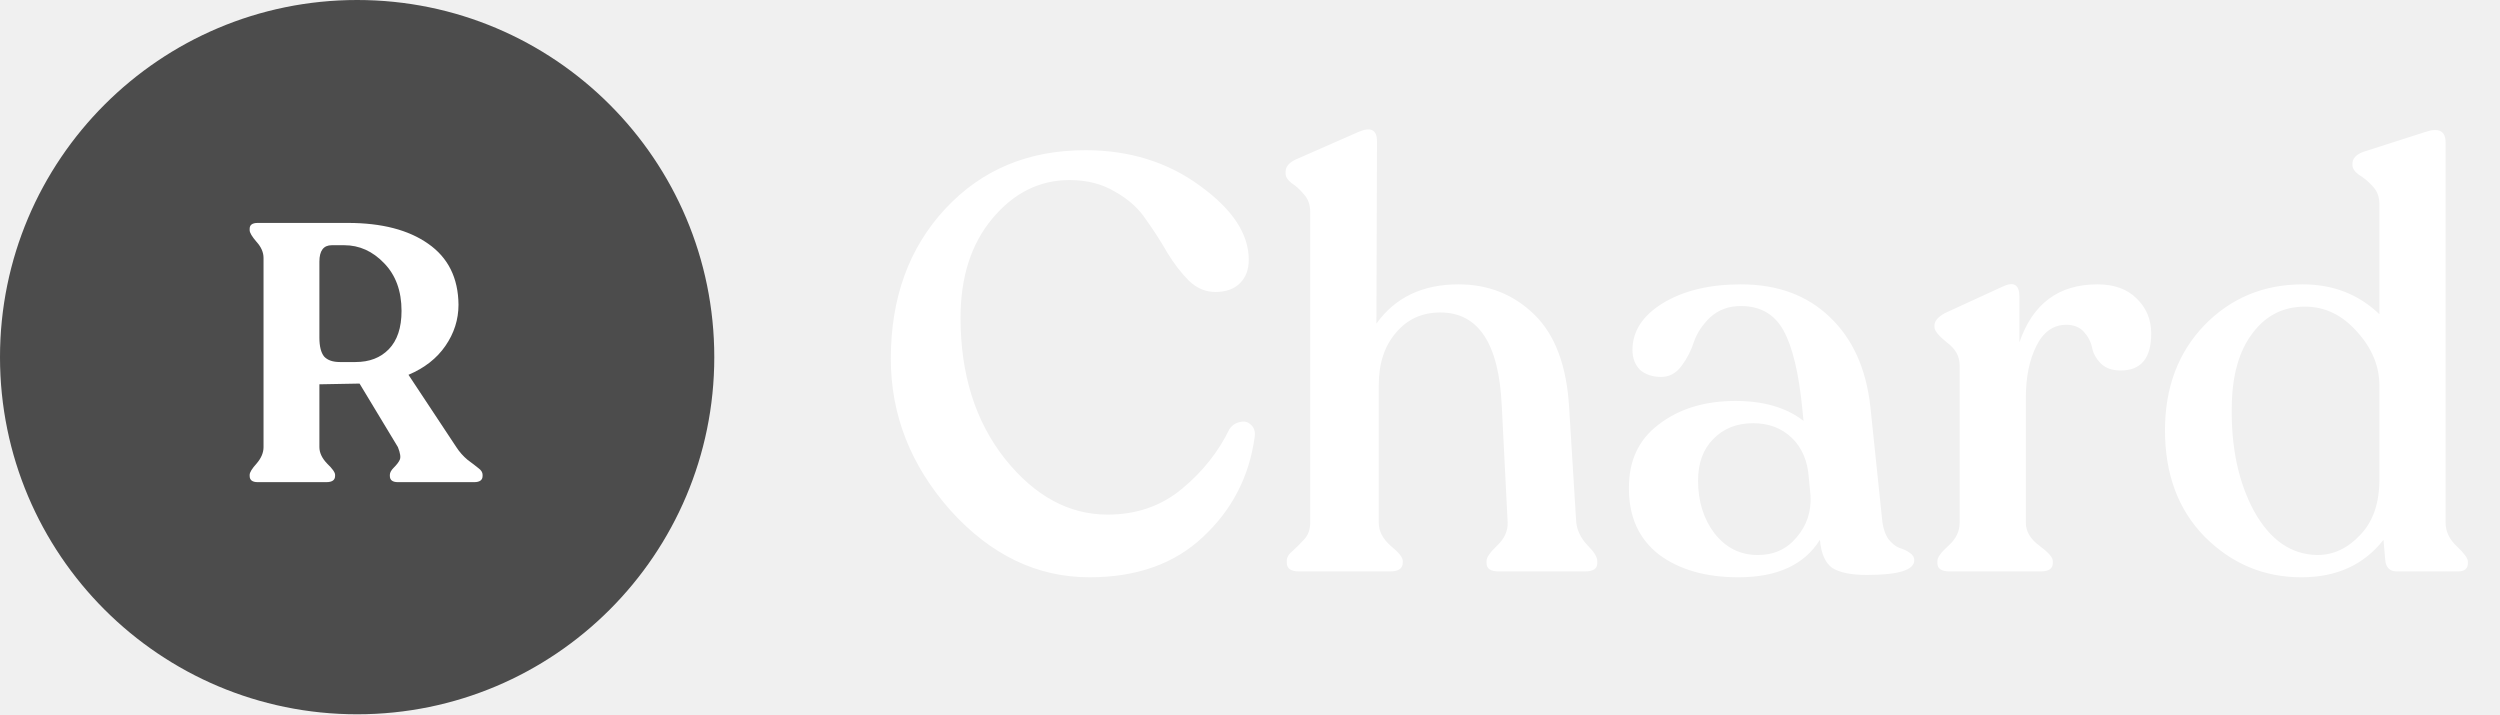
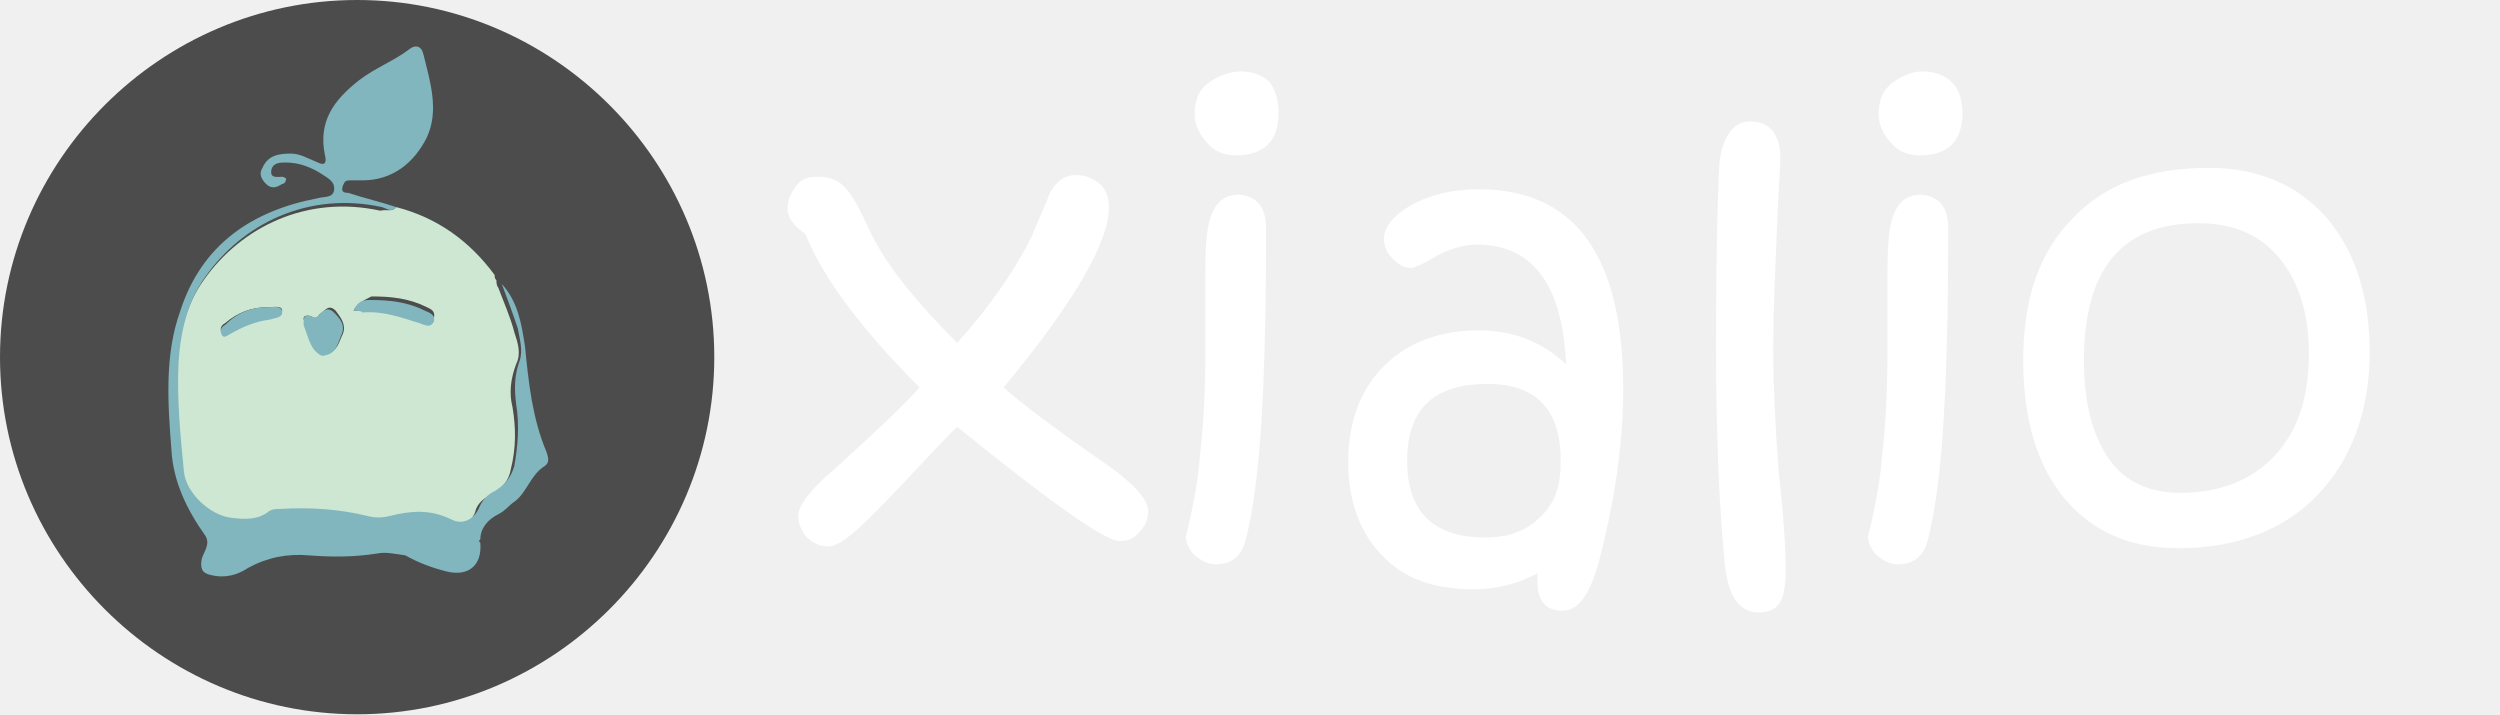
- <svg xmlns="http://www.w3.org/2000/svg" width="140" height="40" viewBox="0 0 140 40" fill="none">
-   <g clip-path="url(#clip0_15_4)">
-     <rect width="40" height="40" rx="20" fill="#4C4C4C" />
-     <path d="M25.553 25.037C25.73 25.31 25.941 25.548 26.187 25.753C26.446 25.944 26.65 26.1 26.8 26.223C26.95 26.332 27.025 26.455 27.025 26.591V26.652C27.025 26.884 26.868 27 26.555 27H22.282C21.982 27 21.832 26.884 21.832 26.652V26.591C21.832 26.468 21.907 26.332 22.057 26.182C22.22 26.019 22.329 25.876 22.384 25.753C22.452 25.617 22.418 25.378 22.282 25.037L20.135 21.48L17.886 21.521V25.037C17.886 25.351 18.029 25.657 18.316 25.957C18.615 26.244 18.765 26.455 18.765 26.591V26.652C18.765 26.884 18.602 27 18.275 27H14.431C14.131 27 13.981 26.884 13.981 26.652V26.591C13.981 26.455 14.111 26.244 14.37 25.957C14.629 25.657 14.758 25.351 14.758 25.037V14.447C14.758 14.134 14.629 13.834 14.37 13.548C14.111 13.248 13.981 13.03 13.981 12.893V12.812C13.981 12.594 14.131 12.484 14.431 12.484H19.481C21.375 12.484 22.875 12.873 23.979 13.65C25.096 14.427 25.662 15.565 25.676 17.064C25.676 17.895 25.43 18.666 24.94 19.374C24.462 20.069 23.774 20.608 22.875 20.989L25.553 25.037ZM19.031 20.274H19.91C20.687 20.274 21.307 20.035 21.771 19.558C22.248 19.068 22.486 18.352 22.486 17.412C22.486 16.294 22.159 15.401 21.505 14.733C20.864 14.066 20.122 13.732 19.276 13.732H18.581C18.118 13.732 17.886 14.038 17.886 14.652V18.904C17.886 19.395 17.975 19.749 18.152 19.967C18.343 20.172 18.636 20.274 19.031 20.274Z" fill="white" />
-     <path d="M61.008 32.328C58.077 32.328 55.485 31.081 53.232 28.588C51.001 26.073 49.886 23.24 49.886 20.091C49.886 16.679 50.903 13.879 52.937 11.692C54.971 9.505 57.585 8.411 60.778 8.411C63.25 8.411 65.393 9.078 67.208 10.412C69.024 11.725 69.931 13.103 69.931 14.546C69.931 15.093 69.767 15.53 69.439 15.858C69.111 16.187 68.652 16.351 68.061 16.351C67.515 16.351 67.022 16.143 66.585 15.727C66.148 15.29 65.743 14.765 65.371 14.152C65.021 13.54 64.627 12.928 64.19 12.315C63.775 11.681 63.195 11.156 62.451 10.741C61.73 10.303 60.877 10.084 59.892 10.084C58.208 10.084 56.764 10.806 55.562 12.25C54.38 13.671 53.79 15.52 53.79 17.794C53.79 20.966 54.621 23.601 56.283 25.701C57.946 27.779 59.859 28.818 62.025 28.818C63.643 28.818 65.032 28.336 66.191 27.374C67.351 26.412 68.236 25.296 68.849 24.028C69.002 23.809 69.199 23.678 69.439 23.634C69.68 23.568 69.888 23.623 70.063 23.798C70.238 23.951 70.303 24.181 70.26 24.487C69.953 26.696 68.991 28.555 67.372 30.064C65.776 31.573 63.654 32.328 61.008 32.328ZM88.266 29.211C88.31 29.692 88.518 30.13 88.89 30.524C89.261 30.895 89.447 31.191 89.447 31.41V31.541C89.447 31.847 89.218 32 88.758 32H83.936C83.476 32 83.247 31.847 83.247 31.541V31.41C83.247 31.213 83.443 30.928 83.837 30.556C84.253 30.163 84.45 29.725 84.428 29.244L84.1 22.748C83.947 19.249 82.798 17.499 80.655 17.499C79.627 17.499 78.796 17.882 78.161 18.647C77.527 19.391 77.21 20.364 77.21 21.567V29.277C77.21 29.736 77.429 30.163 77.866 30.556C78.325 30.928 78.555 31.213 78.555 31.41V31.508C78.555 31.836 78.314 32 77.833 32H72.748C72.289 32 72.059 31.836 72.059 31.508V31.41C72.059 31.213 72.168 31.027 72.387 30.852C72.606 30.655 72.825 30.436 73.043 30.196C73.262 29.955 73.371 29.649 73.371 29.277V11.856C73.371 11.462 73.251 11.134 73.01 10.872C72.792 10.609 72.562 10.402 72.322 10.248C72.103 10.073 71.993 9.898 71.993 9.723V9.625C71.993 9.341 72.179 9.111 72.551 8.936L76.062 7.394C76.762 7.088 77.112 7.263 77.112 7.919L77.079 18.122C78.129 16.657 79.66 15.924 81.672 15.924C83.356 15.924 84.778 16.493 85.937 17.63C87.096 18.767 87.741 20.506 87.873 22.847L88.266 29.211ZM105.394 29.047C105.437 29.529 105.558 29.911 105.755 30.196C105.973 30.458 106.181 30.622 106.378 30.688C106.597 30.753 106.783 30.841 106.936 30.95C107.111 31.059 107.198 31.202 107.198 31.377C107.198 31.923 106.312 32.197 104.541 32.197C103.666 32.197 103.021 32.066 102.605 31.803C102.211 31.519 101.982 30.994 101.916 30.228C101.041 31.628 99.521 32.328 97.356 32.328C95.519 32.328 94.031 31.902 92.894 31.049C91.778 30.174 91.221 28.949 91.221 27.374C91.199 25.821 91.757 24.618 92.894 23.765C94.031 22.89 95.464 22.453 97.192 22.453C98.766 22.453 100.035 22.825 100.997 23.568L100.932 22.912C100.735 20.9 100.385 19.435 99.882 18.516C99.379 17.597 98.581 17.138 97.487 17.138C96.809 17.138 96.24 17.346 95.781 17.761C95.344 18.177 95.037 18.636 94.862 19.139C94.709 19.62 94.48 20.069 94.173 20.484C93.867 20.9 93.484 21.108 93.025 21.108C92.544 21.108 92.15 20.977 91.844 20.714C91.56 20.43 91.418 20.058 91.418 19.599C91.418 18.549 91.986 17.674 93.124 16.974C94.283 16.274 95.737 15.924 97.487 15.924C99.543 15.924 101.205 16.537 102.474 17.761C103.742 18.964 104.497 20.627 104.738 22.748L105.394 29.047ZM98.439 31.081C99.335 31.081 100.057 30.753 100.604 30.097C101.172 29.441 101.435 28.665 101.391 27.768L101.293 26.751C101.227 25.81 100.91 25.067 100.341 24.52C99.773 23.973 99.051 23.7 98.176 23.7C97.257 23.7 96.514 23.995 95.945 24.585C95.376 25.154 95.092 25.93 95.092 26.915C95.092 28.074 95.398 29.058 96.011 29.867C96.645 30.677 97.454 31.081 98.439 31.081ZM117.45 15.924C118.391 15.924 119.123 16.187 119.648 16.712C120.195 17.236 120.468 17.893 120.468 18.68C120.468 20.058 119.9 20.747 118.762 20.747C118.281 20.747 117.909 20.616 117.647 20.353C117.385 20.091 117.22 19.796 117.155 19.467C117.089 19.139 116.936 18.844 116.696 18.582C116.455 18.319 116.127 18.188 115.711 18.188C114.99 18.188 114.432 18.582 114.038 19.369C113.644 20.156 113.448 21.119 113.448 22.256V29.277C113.448 29.758 113.699 30.185 114.202 30.556C114.705 30.928 114.957 31.213 114.957 31.41V31.541C114.957 31.847 114.727 32 114.268 32H109.183C108.723 32 108.494 31.847 108.494 31.541V31.41C108.494 31.213 108.701 30.928 109.117 30.556C109.532 30.185 109.74 29.758 109.74 29.277V20.452C109.74 19.949 109.5 19.522 109.018 19.172C108.559 18.8 108.33 18.516 108.33 18.319V18.221C108.33 17.98 108.526 17.75 108.92 17.532L112.135 16.055C112.77 15.749 113.087 15.935 113.087 16.613V19.172C113.83 17.007 115.285 15.924 117.45 15.924ZM136.954 29.277C136.954 29.758 137.162 30.196 137.577 30.589C137.993 30.983 138.201 31.267 138.201 31.442V31.541C138.201 31.847 138.015 32 137.643 32H134.231C133.837 32 133.618 31.792 133.575 31.377L133.476 30.228C132.383 31.628 130.852 32.328 128.883 32.328C126.783 32.328 124.979 31.573 123.47 30.064C121.983 28.555 121.239 26.565 121.239 24.093C121.239 21.709 121.972 19.752 123.437 18.221C124.924 16.69 126.762 15.924 128.949 15.924C130.655 15.924 132.087 16.482 133.247 17.597V11.429C133.247 11.014 133.115 10.675 132.853 10.412C132.612 10.15 132.361 9.942 132.098 9.789C131.858 9.614 131.737 9.428 131.737 9.231V9.166C131.737 8.881 131.934 8.663 132.328 8.51L135.806 7.394C136.571 7.132 136.954 7.328 136.954 7.985V29.277ZM129.769 31.081C130.666 31.081 131.464 30.71 132.164 29.966C132.886 29.222 133.247 28.183 133.247 26.849V21.6C133.247 20.506 132.831 19.5 132 18.582C131.169 17.641 130.195 17.171 129.08 17.171C127.855 17.171 126.871 17.674 126.127 18.68C125.384 19.664 125.001 21.02 124.979 22.748C124.935 25.045 125.351 27.002 126.226 28.621C127.122 30.239 128.304 31.059 129.769 31.081Z" fill="white" />
+ <svg xmlns="http://www.w3.org/2000/svg" version="1.1" id="图层_1" x="0px" y="0px" viewBox="0 0 140 40" style="enable-background:new 0 0 140 40;" xml:space="preserve">
+   <style type="text/css">
+ 	.st0{fill:none;}
+ 	.st1{fill:#4C4C4C;}
+ 	.st2{fill:#CEE7D3;}
+ 	.st3{fill:#81B6BE;}
+ 	.st4{fill:#FFFFFF;}
+ </style>
+   <rect y="0" class="st0" width="140" height="40" />
+   <path class="st1" d="M20,0L20,0c11,0,20,9,20,20l0,0c0,11-9,20-20,20l0,0C9,40,0,31,0,20l0,0C0,9,9,0,20,0z" />
+   <path class="st2" d="M22.2,11.6c2.3,0.6,4.1,1.9,5.5,3.8c0,0.1,0,0.2,0.1,0.3c0,0.1,0,0.3,0.1,0.4l0,0c0.3,0.8,0.7,1.7,0.9,2.5  c0.2,0.6,0.4,1.2,0.1,1.8c-0.3,0.8-0.4,1.6-0.2,2.4c0.2,1.2,0.2,2.3-0.1,3.5c-0.1,0.6-0.5,1.1-1.1,1.4c-0.4,0.2-0.8,0.5-0.9,1  c-0.3,0.7-0.9,0.9-1.4,0.6c-1.2-0.5-2.3-0.5-3.5-0.2c-0.4,0.1-0.8,0.1-1.2,0c-1.6-0.4-3.2-0.5-4.9-0.4c-0.2,0-0.4,0-0.6,0.1  c-0.6,0.5-1.3,0.5-2.1,0.4c-1.2-0.2-2.6-1.5-2.7-2.6c-0.2-2-0.4-4-0.3-6.1c0.1-1.7,0.5-3.4,1.5-4.8c2.1-3,5.8-4.8,9.9-3.9  C21.7,11.7,21.9,11.9,22.2,11.6L22.2,11.6z M17.4,17.7c-0.4-0.1-0.5,0.1-0.3,0.4c0.2,0.5,0.3,1,0.6,1.4c0.1,0.2,0.3,0.4,0.6,0.3  c0.6-0.1,0.7-0.7,0.9-1.1c0.2-0.5-0.1-0.9-0.4-1.3c-0.4-0.4-0.6,0-0.9,0.2C17.7,17.9,17.6,17.8,17.4,17.7z M19.8,17.4  c0.2,0,0.4,0,0.5-0.1c1.1-0.1,2.1,0.3,3.2,0.6c0.3,0.1,0.6,0.3,0.8-0.1c0.1-0.4-0.2-0.5-0.4-0.6c-1-0.5-2-0.6-3.1-0.6  C20.4,16.8,20,17,19.8,17.4L19.8,17.4z M15,17.2c-0.9,0-1.7,0.3-2.4,0.9c-0.2,0.1-0.3,0.3-0.2,0.5c0.2,0.2,0.4,0.1,0.5,0  c0.7-0.4,1.4-0.7,2.2-0.8c0.3,0,0.7-0.1,0.7-0.4C15.8,17.1,15.4,17.2,15,17.2C15.1,17.2,15.1,17.2,15,17.2L15,17.2z" />
+   <path class="st3" d="M22.2,11.6c-0.3,0.3-0.5,0.1-0.8,0c-4.1-0.9-7.8,0.9-9.9,3.9c-1,1.4-1.4,3.1-1.5,4.8c-0.1,2,0.1,4.1,0.3,6.1  c0.1,1.2,1.5,2.5,2.7,2.6c0.8,0.1,1.5,0.1,2.1-0.4c0.2-0.1,0.4-0.1,0.6-0.1c1.6-0.1,3.3,0,4.9,0.4c0.4,0.1,0.8,0.1,1.2,0  c1.2-0.3,2.3-0.4,3.5,0.2c0.6,0.3,1.2,0,1.5-0.6c0.2-0.5,0.5-0.8,0.9-1c0.5-0.3,0.9-0.7,1.1-1.4c0.2-1.1,0.3-2.3,0.1-3.5  c-0.1-0.8-0.1-1.6,0.2-2.4c0.2-0.6,0-1.2-0.1-1.8c-0.3-0.9-0.6-1.7-0.9-2.5c0.9,1,1.1,2.2,1.3,3.5c0.2,2,0.4,4,1.2,5.9  c0.1,0.3,0.2,0.6-0.1,0.8c-0.8,0.5-1,1.5-1.7,2c-0.3,0.2-0.5,0.5-0.9,0.7c-0.6,0.3-1,0.8-1,1.4c-0.1,0.1-0.1,0.1,0,0.2l0,0  c0.1,1.3-0.7,1.9-1.9,1.6c-0.8-0.2-1.6-0.5-2.3-0.9C22,31,21.6,30.9,21.1,31c-1.3,0.2-2.5,0.2-3.8,0.1c-1.2-0.1-2.3,0.1-3.4,0.7  c-0.6,0.4-1.3,0.6-2.1,0.4c-0.5-0.1-0.6-0.4-0.5-0.9c0.1-0.4,0.5-0.8,0.2-1.3c-1-1.4-1.8-3-1.9-4.8c-0.2-2.6-0.4-5.3,0.5-7.8  c1.2-3.7,4-5.6,7.7-6.3c0.3-0.1,0.8,0,0.9-0.4c0.1-0.5-0.3-0.7-0.6-0.9c-0.6-0.4-1.3-0.7-2.1-0.7c-0.3,0-0.7,0-0.8,0.4  c-0.1,0.5,0.3,0.4,0.6,0.4c0.1,0,0.3,0.1,0.2,0.2c0,0.1-0.1,0.2-0.2,0.2c-0.3,0.2-0.6,0.3-0.9,0c-0.3-0.3-0.4-0.6-0.2-0.9  c0.3-0.7,0.9-0.8,1.6-0.8c0.5,0,1,0.3,1.5,0.5c0.4,0.2,0.5,0,0.4-0.4c-0.4-1.9,0.5-3.1,1.9-4.2c0.9-0.7,2-1.1,2.9-1.8  c0.3-0.2,0.6-0.1,0.7,0.3c0.4,1.6,0.9,3.2,0.2,4.7c-0.7,1.4-1.9,2.4-3.6,2.4c-0.2,0-0.4,0-0.7,0c-0.3,0-0.3,0.1-0.4,0.3  c-0.1,0.3,0,0.4,0.3,0.4C20.4,11.1,21.3,11.3,22.2,11.6L22.2,11.6z" />
+   <path class="st3" d="M17.4,17.7c0.2,0.1,0.3,0.1,0.4,0c0.2-0.2,0.5-0.6,0.9-0.2c0.3,0.3,0.7,0.7,0.4,1.3c-0.2,0.5-0.3,1-0.9,1.1  c-0.2,0.1-0.4-0.1-0.6-0.3c-0.3-0.4-0.4-0.9-0.6-1.4C17,17.8,17,17.6,17.4,17.7z" />
+   <path class="st3" d="M19.8,17.4c0.2-0.5,0.5-0.6,0.9-0.6c1.1,0,2.1,0.1,3.1,0.6c0.2,0.1,0.6,0.2,0.5,0.6c-0.2,0.4-0.5,0.2-0.8,0.1  c-1-0.3-2-0.7-3.2-0.6C20.2,17.4,20,17.4,19.8,17.4L19.8,17.4z" />
+   <path class="st3" d="M15,17.2C15,17.2,15.1,17.2,15,17.2c0.4,0,0.8-0.1,0.8,0.3c0,0.3-0.4,0.3-0.7,0.4c-0.8,0.1-1.5,0.4-2.2,0.8  c-0.2,0.1-0.4,0.3-0.5,0c-0.1-0.2,0-0.4,0.2-0.5C13.3,17.5,14.1,17.2,15,17.2L15,17.2z" />
+   <g>
+     <path class="st4" d="M64.3,28.6c0,0.5-0.2,0.9-0.5,1.2c-0.3,0.4-0.7,0.5-1.1,0.5c-0.8,0-3.8-2.1-9.1-6.4c-1.6,1.6-3.1,3.3-4.7,4.9   c-1.2,1.2-2,1.8-2.5,1.8c-0.5,0-0.9-0.2-1.2-0.5s-0.5-0.8-0.5-1.2c0-0.6,0.7-1.5,2-2.6c2.2-2,3.8-3.5,4.8-4.6   c-3.2-3.2-5.4-6.1-6.4-8.6c-0.6-0.4-1-0.9-1-1.4c0-0.5,0.2-0.9,0.5-1.3c0.3-0.4,0.7-0.5,1.2-0.5c0.7,0,1.2,0.2,1.6,0.7   c0.3,0.3,0.7,1,1.2,2.1c0.9,2,2.6,4.1,5,6.5c1.8-2,3.2-4,4.2-6c0.3-0.8,0.7-1.6,1-2.4c0.3-0.6,0.8-1,1.5-1c0.5,0,0.9,0.2,1.3,0.5   c0.3,0.3,0.5,0.7,0.5,1.3c0,2-2,5.4-5.9,10.1c1,0.9,3,2.4,5.9,4.4C63.5,27.1,64.3,28,64.3,28.6z" />
+     <path class="st4" d="M70.9,12.8c0,6.9-0.2,11.9-0.7,15.2c-0.2,1.3-0.4,2.2-0.6,2.7c-0.3,0.6-0.8,0.9-1.5,0.9   c-0.5,0-0.8-0.2-1.2-0.5c-0.3-0.3-0.5-0.7-0.5-1.1c0,0.1,0.1-0.3,0.3-1.2c0.2-1,0.4-2,0.5-3.3c0.2-1.7,0.3-3.7,0.3-5.8   c0-0.9,0-1.9,0-2.9c0-1,0-1.6,0-1.7c0-1.5,0.1-2.6,0.4-3.2c0.3-0.7,0.8-1,1.5-1C70.4,11,70.9,11.6,70.9,12.8z M71.6,6.3   c0,1.6-0.8,2.4-2.4,2.4c-0.6,0-1.2-0.2-1.6-0.7c-0.4-0.4-0.7-1-0.7-1.6c0-0.7,0.2-1.3,0.7-1.7S68.8,4,69.5,4c0.6,0,1.2,0.2,1.6,0.6   C71.4,5,71.6,5.6,71.6,6.3z" />
+     <path class="st4" d="M90.9,21.8c0,3.1-0.5,6.4-1.4,9.8c-0.5,1.7-1.1,2.6-2,2.6c-0.9,0-1.4-0.5-1.4-1.6c0-0.2,0-0.4,0-0.5   C85,32.7,83.8,33,82.5,33c-2.2,0-3.9-0.6-5.1-1.9c-1.2-1.2-1.9-3-1.9-5.2c0-2.3,0.7-4.1,2-5.4c1.3-1.3,3.1-2,5.3-2   c1.9,0,3.5,0.6,4.9,1.9c-0.2-4.5-1.9-6.7-5-6.7c-0.7,0-1.4,0.2-2.2,0.6C79.7,14.8,79.2,15,79,15c-0.4,0-0.7-0.2-1-0.5   c-0.3-0.3-0.5-0.7-0.5-1.1c0-0.7,0.5-1.3,1.5-1.9c1.1-0.6,2.3-0.9,3.8-0.9C88.2,10.6,90.9,14.3,90.9,21.8z M87.4,25.8   c0-2.9-1.4-4.3-4.1-4.3c-3,0-4.5,1.4-4.5,4.3c0,2.9,1.5,4.3,4.4,4.3c1.3,0,2.3-0.4,3-1.1C87.1,28.2,87.4,27.2,87.4,25.8z" />
+     <path class="st4" d="M100,31.9c0,0.8-0.1,1.3-0.2,1.6c-0.2,0.5-0.6,0.8-1.3,0.8c-1.1,0-1.7-0.9-1.9-2.6c-0.3-3-0.5-7-0.5-12.1   c0-5.7,0.1-9.3,0.2-10.6c0.2-1.4,0.8-2.2,1.7-2.2c1.1,0,1.7,0.7,1.7,2.1c0,0.3-0.1,1.7-0.2,4.1c-0.1,2.4-0.2,4.6-0.2,6.6   c0,1.8,0.1,4,0.3,6.8C99.9,29,100,30.9,100,31.9z" />
+     <path class="st4" d="M109.1,12.8c0,6.9-0.2,11.9-0.7,15.2c-0.2,1.3-0.4,2.2-0.6,2.7c-0.3,0.6-0.8,0.9-1.5,0.9   c-0.5,0-0.8-0.2-1.2-0.5c-0.3-0.3-0.5-0.7-0.5-1.1c0,0.1,0.1-0.3,0.3-1.2c0.2-1,0.4-2,0.5-3.3c0.2-1.7,0.3-3.7,0.3-5.8   c0-0.9,0-1.9,0-2.9c0-1,0-1.6,0-1.7c0-1.5,0.1-2.6,0.4-3.2c0.3-0.7,0.8-1,1.5-1C108.6,11,109.1,11.6,109.1,12.8z M109.9,6.3   c0,1.6-0.8,2.4-2.4,2.4c-0.6,0-1.2-0.2-1.6-0.7c-0.4-0.4-0.7-1-0.7-1.6c0-0.7,0.2-1.3,0.7-1.7S107,4,107.7,4c0.6,0,1.2,0.2,1.6,0.6   C109.7,5,109.9,5.6,109.9,6.3z" />
+     <path class="st4" d="M132.7,19.7c0,3.3-1,6-2.9,8s-4.6,3-7.8,3c-2.7,0-4.8-0.9-6.4-2.8c-1.5-1.8-2.3-4.4-2.3-7.7   c0-3.5,0.9-6.1,2.8-8c1.8-1.9,4.3-2.8,7.6-2.8c2.7,0,4.9,0.9,6.6,2.8C131.9,14.1,132.7,16.6,132.7,19.7z M129.3,19.8   c0-2.3-0.6-4.1-1.7-5.4c-1.1-1.3-2.6-1.9-4.5-1.9c-4.3,0-6.4,2.6-6.4,7.7c0,2.4,0.5,4.2,1.4,5.5c0.9,1.3,2.3,1.9,4,1.9   c2.2,0,4-0.7,5.3-2.1S129.3,22.2,129.3,19.8z" />
  </g>
-   <defs>
-     <clipPath id="clip0_15_4">
-       <rect width="140" height="40" fill="white" />
-     </clipPath>
-   </defs>
</svg>
